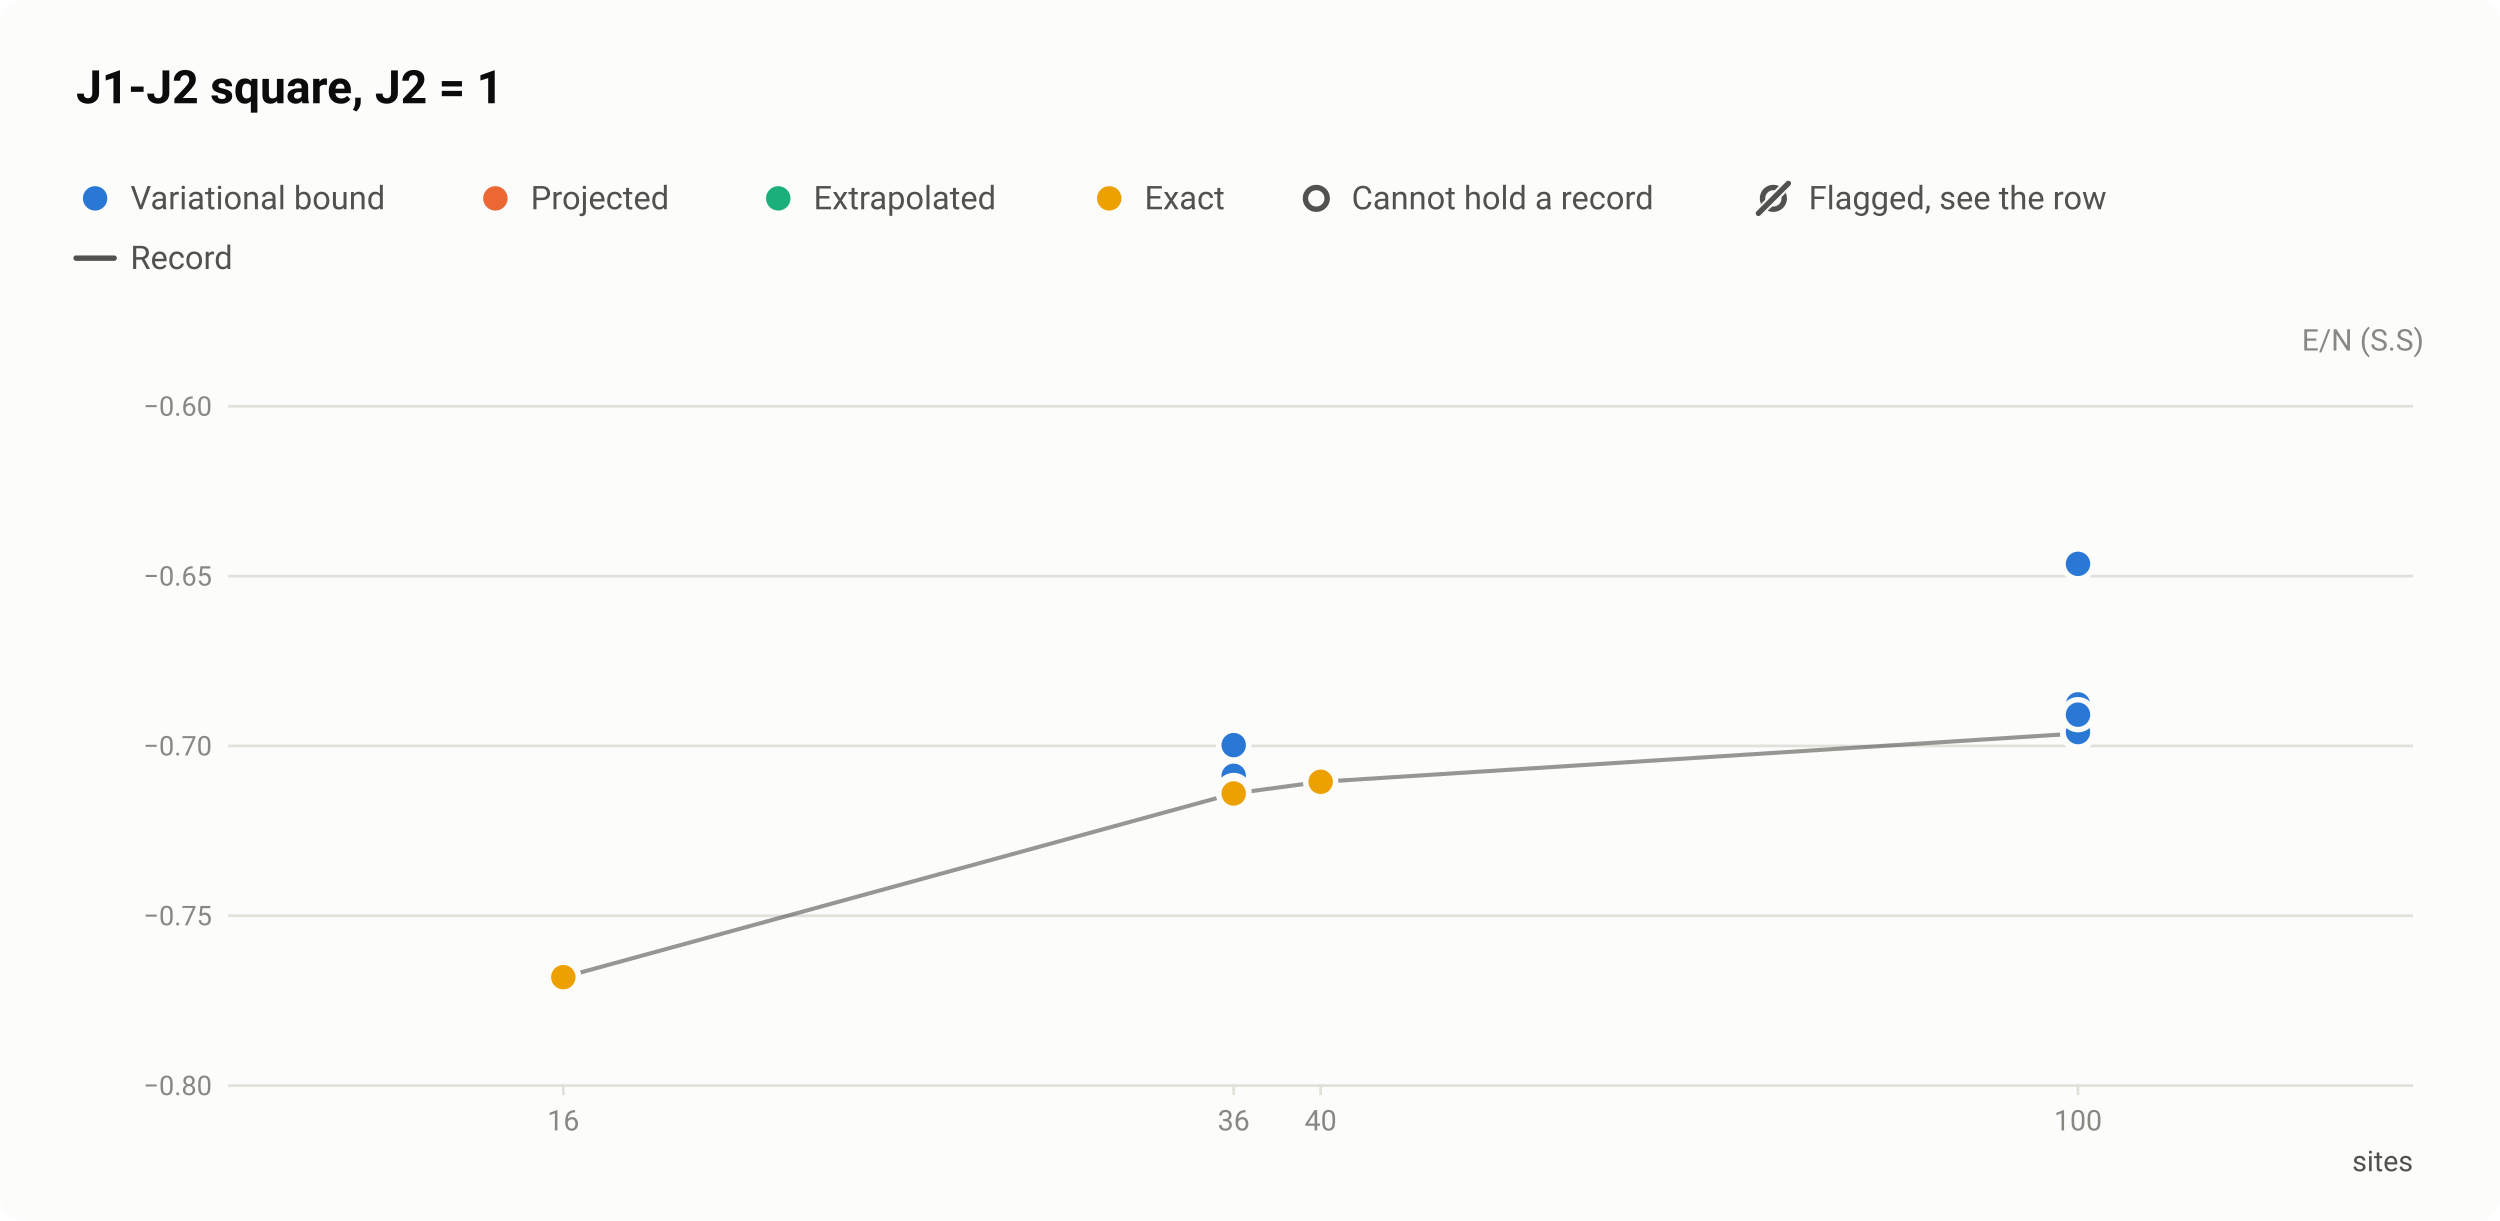
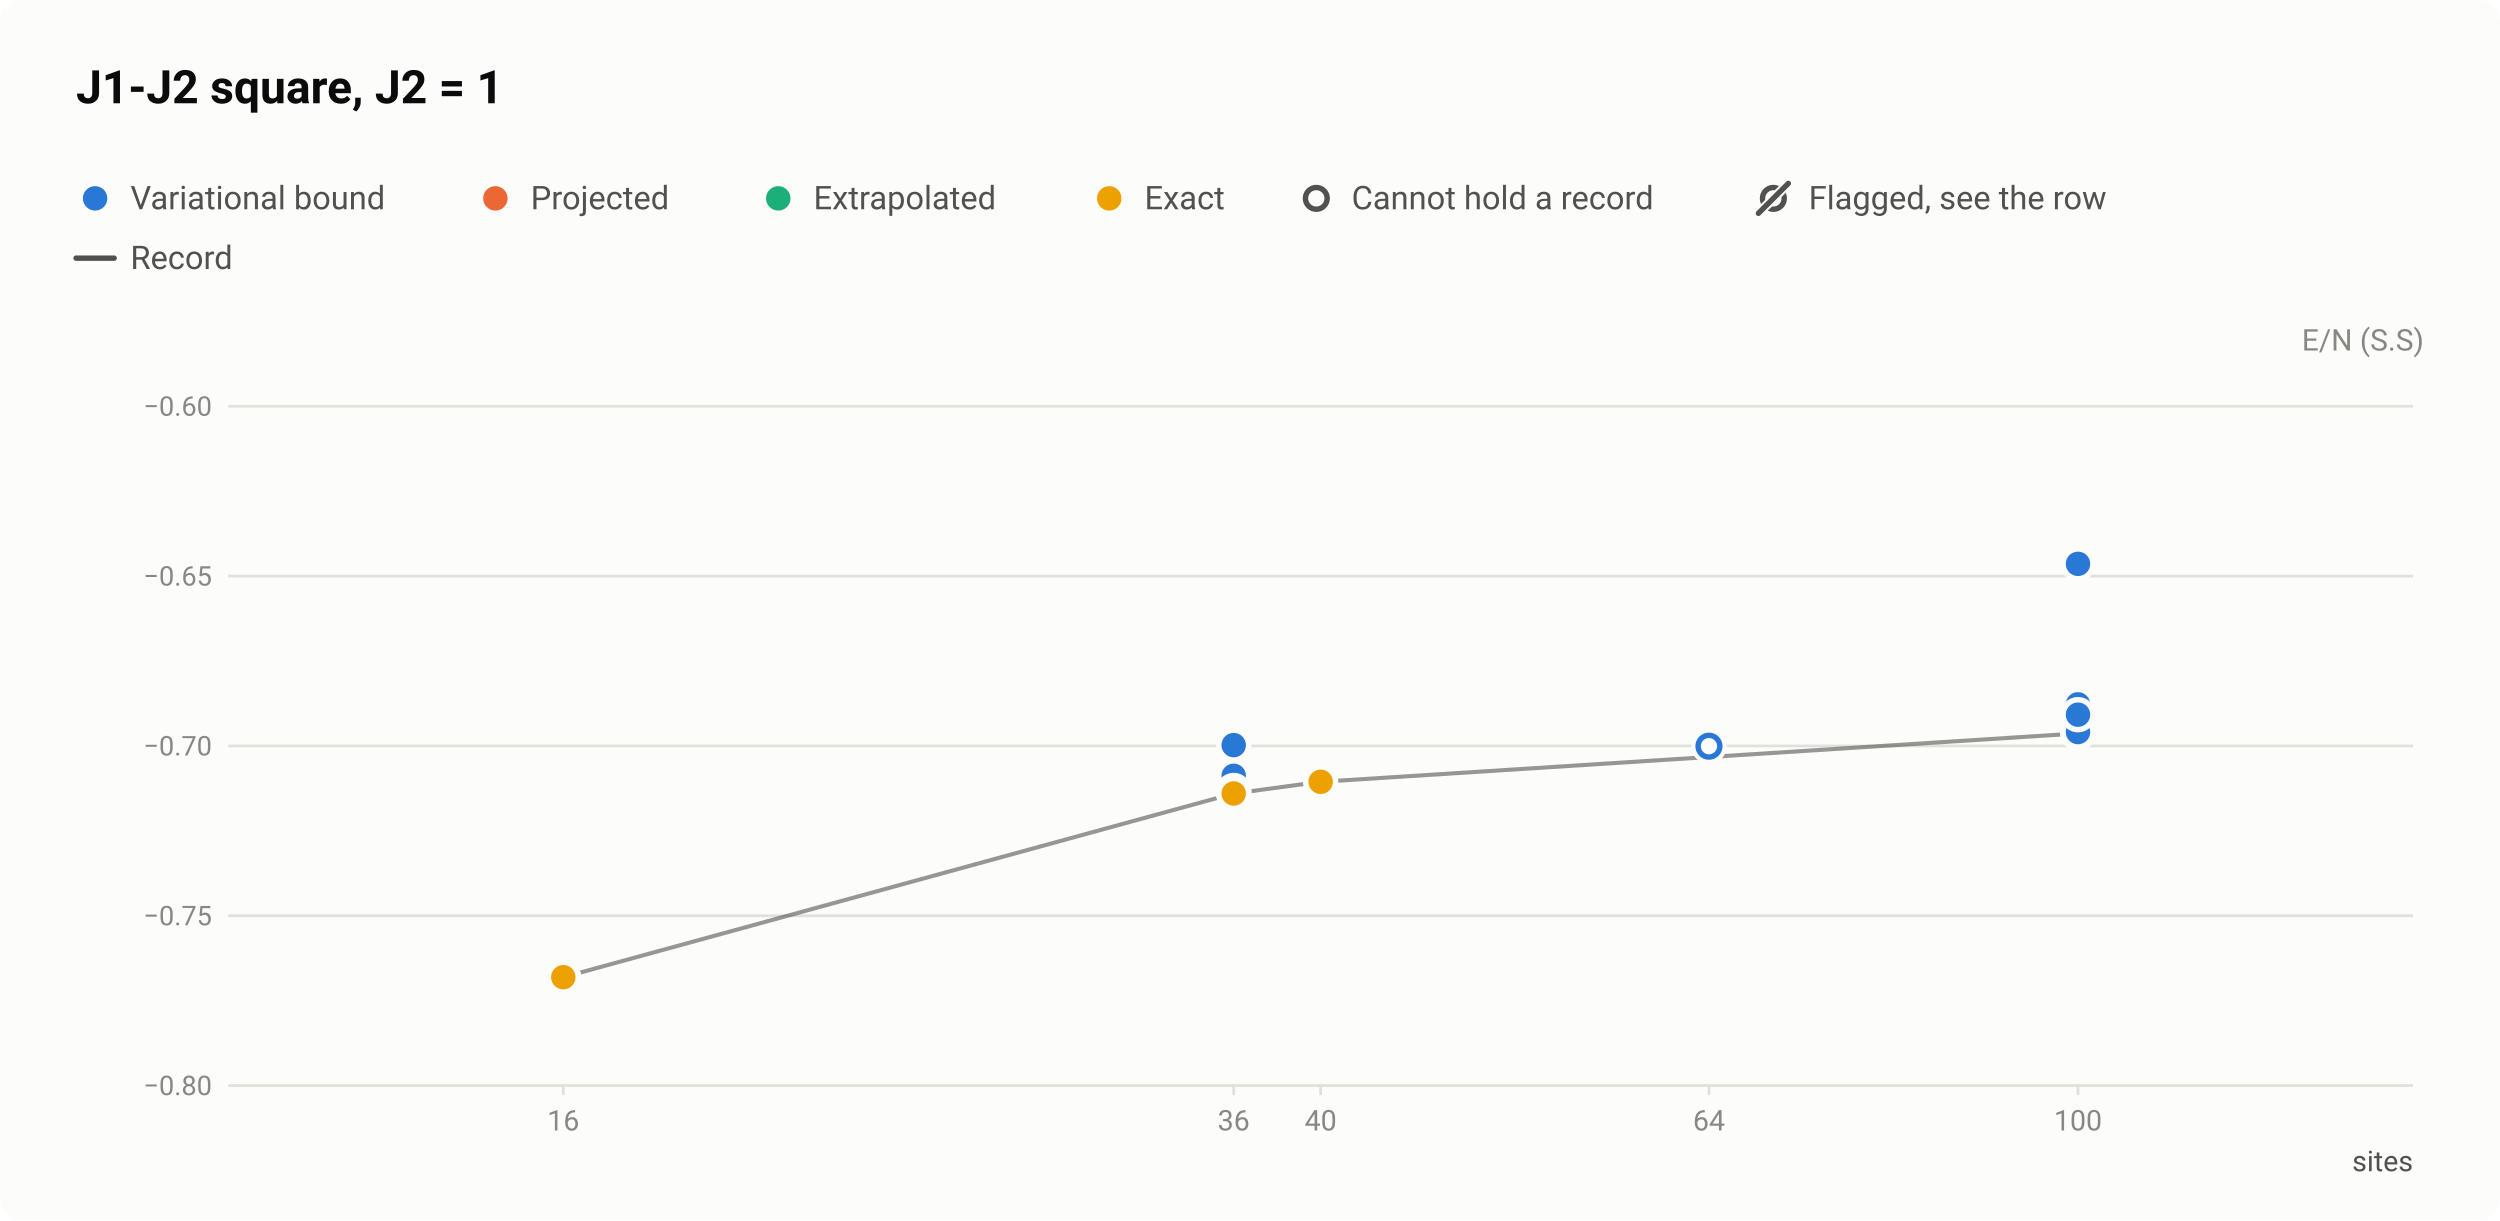
<svg xmlns="http://www.w3.org/2000/svg" width="920" height="449" viewBox="0 0 920 449" role="img" aria-labelledby="title desc">
  <style>text{font-family:system-ui,-apple-system,"Segoe UI",Roboto,"Helvetica Neue",Arial,sans-serif}</style>
  <rect width="920" height="449" rx="8" fill="#fcfcfb" />
  <text x="28" y="38" font-size="17" fill="#0b0b0b" font-weight="600">J1-J2 square, J2 = 1</text>
  <circle cx="35" cy="73" r="6.5" fill="#fcfcfb" />
  <circle cx="35" cy="73" r="4.5" fill="#2a78d6" />
  <text x="48" y="77" font-size="12" fill="#52514e">Variational bound</text>
  <circle cx="182.3" cy="73" r="6.5" fill="#fcfcfb" />
  <circle cx="182.3" cy="73" r="4.5" fill="#eb6834" />
  <text x="195.3" y="77" font-size="12" fill="#52514e">Projected</text>
  <circle cx="286.4" cy="73" r="6.5" fill="#fcfcfb" />
  <circle cx="286.4" cy="73" r="4.5" fill="#1baf7a" />
  <text x="299.4" y="77" font-size="12" fill="#52514e">Extrapolated</text>
  <circle cx="408.2" cy="73" r="6.5" fill="#fcfcfb" />
  <circle cx="408.2" cy="73" r="4.5" fill="#eda100" />
  <text x="421.2" y="77" font-size="12" fill="#52514e">Exact</text>
  <circle cx="484.4" cy="73" r="6.5" fill="#fcfcfb" />
  <circle cx="484.4" cy="73" r="4" fill="#fcfcfb" stroke="#52514e" stroke-width="2" />
  <text x="497.4" y="77" font-size="12" fill="#52514e">Cannot hold a record</text>
  <circle cx="652.6" cy="73" r="4" fill="none" stroke="#52514e" stroke-width="2" />
  <path d="M647.1 78.5L658.1 67.5" stroke="#fcfcfb" stroke-width="3.5" stroke-linecap="round" />
  <path d="M647.1 78.5L658.1 67.5" stroke="#52514e" stroke-width="2" stroke-linecap="round" />
  <text x="665.6" y="77" font-size="12" fill="#52514e">Flagged, see the row</text>
  <path d="M28 95H42" stroke="#52514e" stroke-width="2" stroke-linecap="round" />
  <text x="48" y="99" font-size="12" fill="#52514e">Record</text>
  <text x="892" y="129" font-size="11" fill="#898781" text-anchor="end">E/N (S.S)</text>
  <path d="M84 399.5H888" stroke="#e1e0d9" stroke-width="1" />
  <text x="78" y="403" font-size="10" fill="#898781" text-anchor="end" style="font-variant-numeric:tabular-nums">−0.80</text>
  <path d="M84 337H888" stroke="#e1e0d9" stroke-width="1" />
  <text x="78" y="340.5" font-size="10" fill="#898781" text-anchor="end" style="font-variant-numeric:tabular-nums">−0.75</text>
  <path d="M84 274.5H888" stroke="#e1e0d9" stroke-width="1" />
  <text x="78" y="278" font-size="10" fill="#898781" text-anchor="end" style="font-variant-numeric:tabular-nums">−0.70</text>
  <path d="M84 212H888" stroke="#e1e0d9" stroke-width="1" />
  <text x="78" y="215.5" font-size="10" fill="#898781" text-anchor="end" style="font-variant-numeric:tabular-nums">−0.65</text>
  <path d="M84 149.5H888" stroke="#e1e0d9" stroke-width="1" />
  <text x="78" y="153" font-size="10" fill="#898781" text-anchor="end" style="font-variant-numeric:tabular-nums">−0.60</text>
  <path d="M207.3 399v4" stroke="#e1e0d9" stroke-width="1" />
  <text x="207.3" y="416" font-size="10.5" fill="#898781" text-anchor="middle" style="font-variant-numeric:tabular-nums">16</text>
  <path d="M454 399v4" stroke="#e1e0d9" stroke-width="1" />
  <text x="454" y="416" font-size="10.5" fill="#898781" text-anchor="middle" style="font-variant-numeric:tabular-nums">36</text>
  <path d="M486 399v4" stroke="#e1e0d9" stroke-width="1" />
  <text x="486" y="416" font-size="10.5" fill="#898781" text-anchor="middle" style="font-variant-numeric:tabular-nums">40</text>
+   <path d="M628.9 399v4" stroke="#e1e0d9" stroke-width="1" />
+   <text x="628.9" y="416" font-size="10.5" fill="#898781" text-anchor="middle" style="font-variant-numeric:tabular-nums">64</text>
  <path d="M764.7 399v4" stroke="#e1e0d9" stroke-width="1" />
  <text x="764.7" y="416" font-size="10.5" fill="#898781" text-anchor="middle" style="font-variant-numeric:tabular-nums">100</text>
  <text x="888" y="431" font-size="10.5" fill="#52514e" text-anchor="end">sites</text>
  <path d="M207.3 359.6L454 292L486 287.7L764.7 269.9" fill="none" stroke="#52514e" stroke-width="1.5" stroke-linejoin="round" opacity="0.6" />
  <a class="pt" href="/instances/#r-J1J2_square_16_P_1_0-2ffac382">
    <circle cx="207.3" cy="359.5" r="6.5" fill="#fcfcfb" />
    <circle cx="207.3" cy="359.5" r="4" fill="#fcfcfb" stroke="#2a78d6" stroke-width="2" />
  </a>
  <a class="pt" href="/instances/#r-J1J2_square_36_P_1-8a066c1b">
    <circle cx="454" cy="289.5" r="6.5" fill="#fcfcfb" />
    <circle cx="454" cy="289.5" r="4" fill="#fcfcfb" stroke="#2a78d6" stroke-width="2" />
+   </a>
+   <a class="pt" href="/instances/#r-J1J2_square_64_P_1-7a9f9997">
+     <circle cx="628.9" cy="274.6" r="6.5" fill="#fcfcfb" />
+     <circle cx="628.9" cy="274.6" r="4" fill="#fcfcfb" stroke="#2a78d6" stroke-width="2" />
  </a>
  <a class="pt" href="/instances/#r-J1J2_square_100_P_1-9bef2f81">
    <circle cx="764.7" cy="269.8" r="6.5" fill="#fcfcfb" />
    <circle cx="764.7" cy="269.8" r="4" fill="#fcfcfb" stroke="#2a78d6" stroke-width="2" />
  </a>
  <a class="pt" href="/instances/#r-J1J2_square_16_P_1_0-3bea9bf2">
    <circle cx="207.3" cy="359.6" r="6.5" fill="#fcfcfb" />
    <circle cx="207.3" cy="359.6" r="4.5" fill="#2a78d6" />
  </a>
  <a class="pt" href="/instances/#r-J1J2_square_36_P_1-0a125690">
    <circle cx="454" cy="290.3" r="6.5" fill="#fcfcfb" />
    <circle cx="454" cy="290.3" r="4.5" fill="#2a78d6" />
  </a>
  <a class="pt" href="/instances/#r-J1J2_square_36_P_1-585de097">
    <circle cx="454" cy="285.5" r="6.5" fill="#fcfcfb" />
    <circle cx="454" cy="285.5" r="4.5" fill="#2a78d6" />
  </a>
  <a class="pt" href="/instances/#r-J1J2_square_36_P_1-260bc032">
    <circle cx="454" cy="274.2" r="6.5" fill="#fcfcfb" />
    <circle cx="454" cy="274.2" r="4.5" fill="#2a78d6" />
  </a>
  <a class="pt" href="/instances/#r-J1J2_square_36_P_1-428fbec7">
    <circle cx="454" cy="291.9" r="6.5" fill="#fcfcfb" />
    <circle cx="454" cy="291.9" r="4.5" fill="#2a78d6" />
  </a>
  <a class="pt" href="/instances/#r-J1J2_square_36_P_1-f3f62381">
    <circle cx="454" cy="290.9" r="6.5" fill="#fcfcfb" />
    <circle cx="454" cy="290.9" r="4.5" fill="#2a78d6" />
  </a>
  <a class="pt" href="/instances/#r-J1J2_square_100_P_1-7f0001c8">
    <circle cx="764.7" cy="258.1" r="6.5" fill="#fcfcfb" />
    <circle cx="764.7" cy="258.1" r="4.5" fill="#2a78d6" />
  </a>
  <a class="pt" href="/instances/#r-J1J2_square_100_P_1-e2f82328">
    <circle cx="764.7" cy="259.2" r="6.5" fill="#fcfcfb" />
    <circle cx="764.7" cy="259.2" r="4.5" fill="#2a78d6" />
  </a>
  <a class="pt" href="/instances/#r-J1J2_square_100_P_1-d005f3de">
    <circle cx="764.7" cy="207.5" r="6.5" fill="#fcfcfb" />
    <circle cx="764.7" cy="207.5" r="4.5" fill="#2a78d6" />
  </a>
  <a class="pt" href="/instances/#r-J1J2_square_100_P_1-c15192dc">
    <circle cx="764.7" cy="269.9" r="6.5" fill="#fcfcfb" />
    <circle cx="764.7" cy="269.9" r="4.5" fill="#2a78d6" />
  </a>
  <a class="pt" href="/instances/#r-J1J2_square_100_P_1-da7d7102">
    <circle cx="764.7" cy="269.4" r="6.5" fill="#fcfcfb" />
    <circle cx="764.7" cy="269.4" r="4.5" fill="#2a78d6" />
  </a>
  <a class="pt" href="/instances/#r-J1J2_square_100_P_1-91e2a0af">
    <circle cx="764.7" cy="263" r="6.5" fill="#fcfcfb" />
    <circle cx="764.7" cy="263" r="4.5" fill="#2a78d6" />
  </a>
  <a class="pt" href="/instances/#r-J1J2_square_16_P_1_0-e154d677">
    <circle cx="207.3" cy="359.6" r="6.5" fill="#fcfcfb" />
    <circle cx="207.3" cy="359.6" r="4.5" fill="#eda100" />
  </a>
  <a class="pt" href="/instances/#r-J1J2_square_36_P_1-2cfc51fb">
    <circle cx="454" cy="292" r="6.5" fill="#fcfcfb" />
    <circle cx="454" cy="292" r="4.5" fill="#eda100" />
  </a>
  <a class="pt" href="/instances/#r-J1J2_square_40_P_1-4ddc9df1">
    <circle cx="486" cy="287.7" r="6.5" fill="#fcfcfb" />
    <circle cx="486" cy="287.7" r="4.5" fill="#eda100" />
  </a>
</svg>
